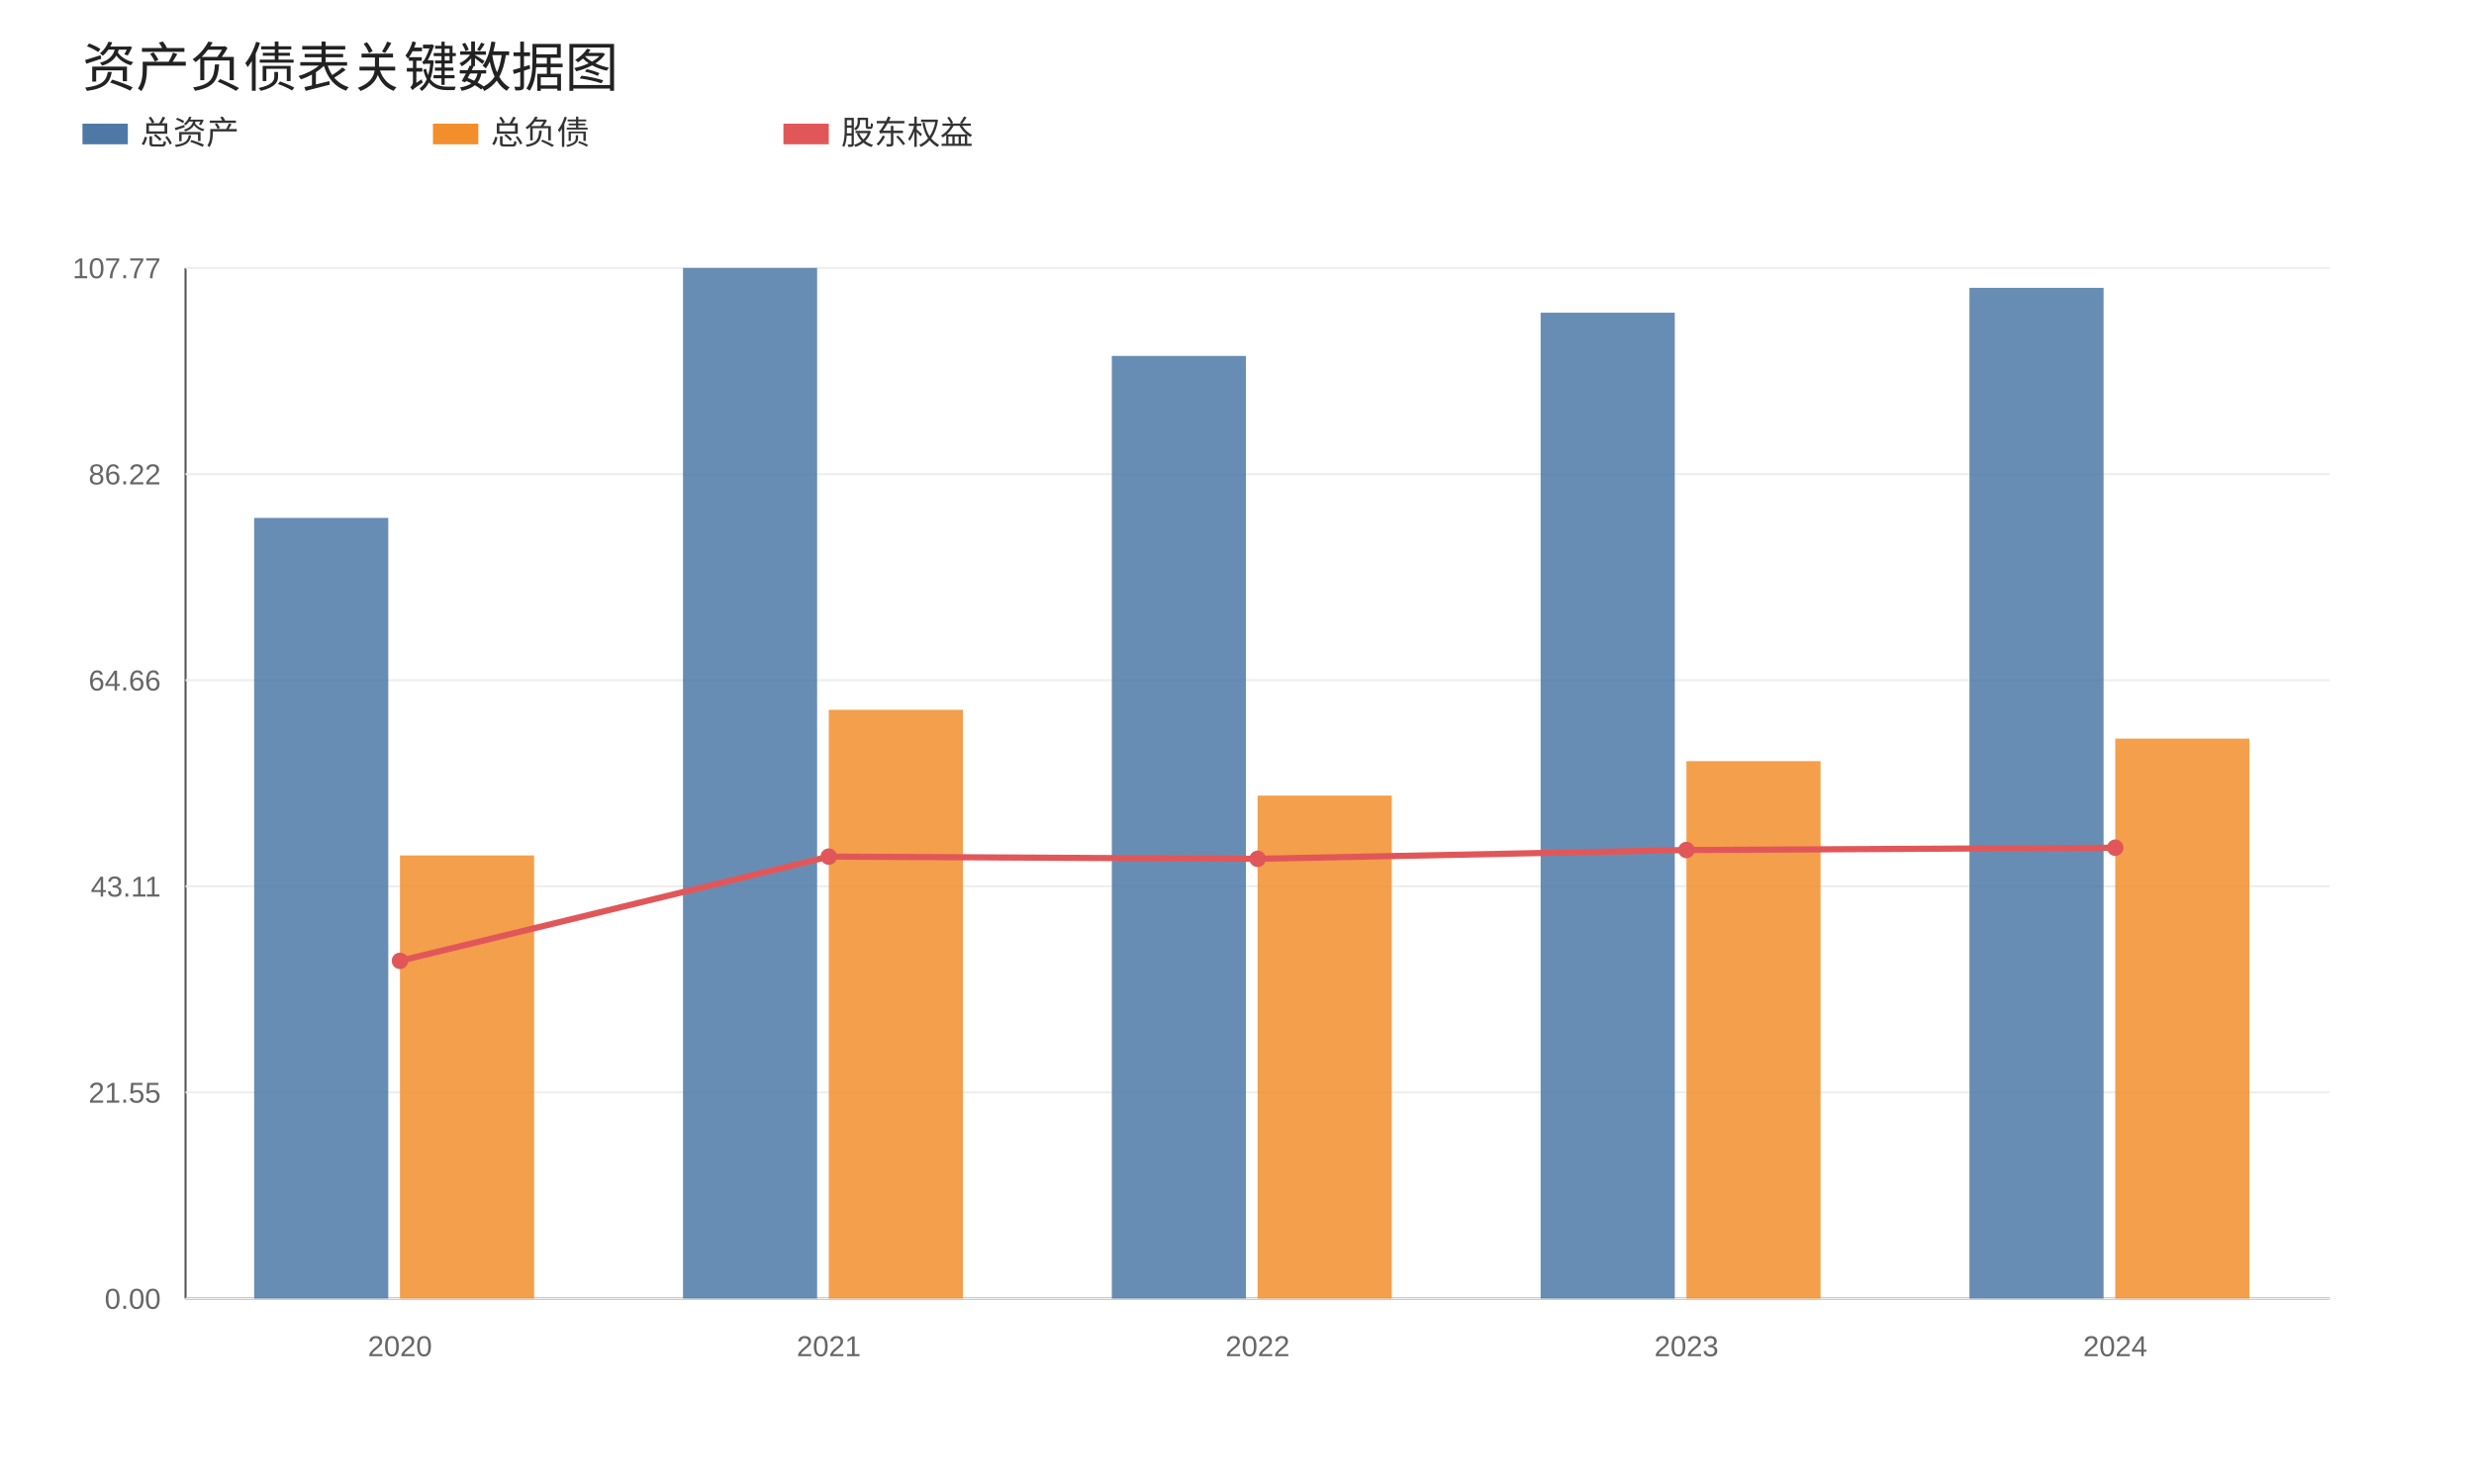
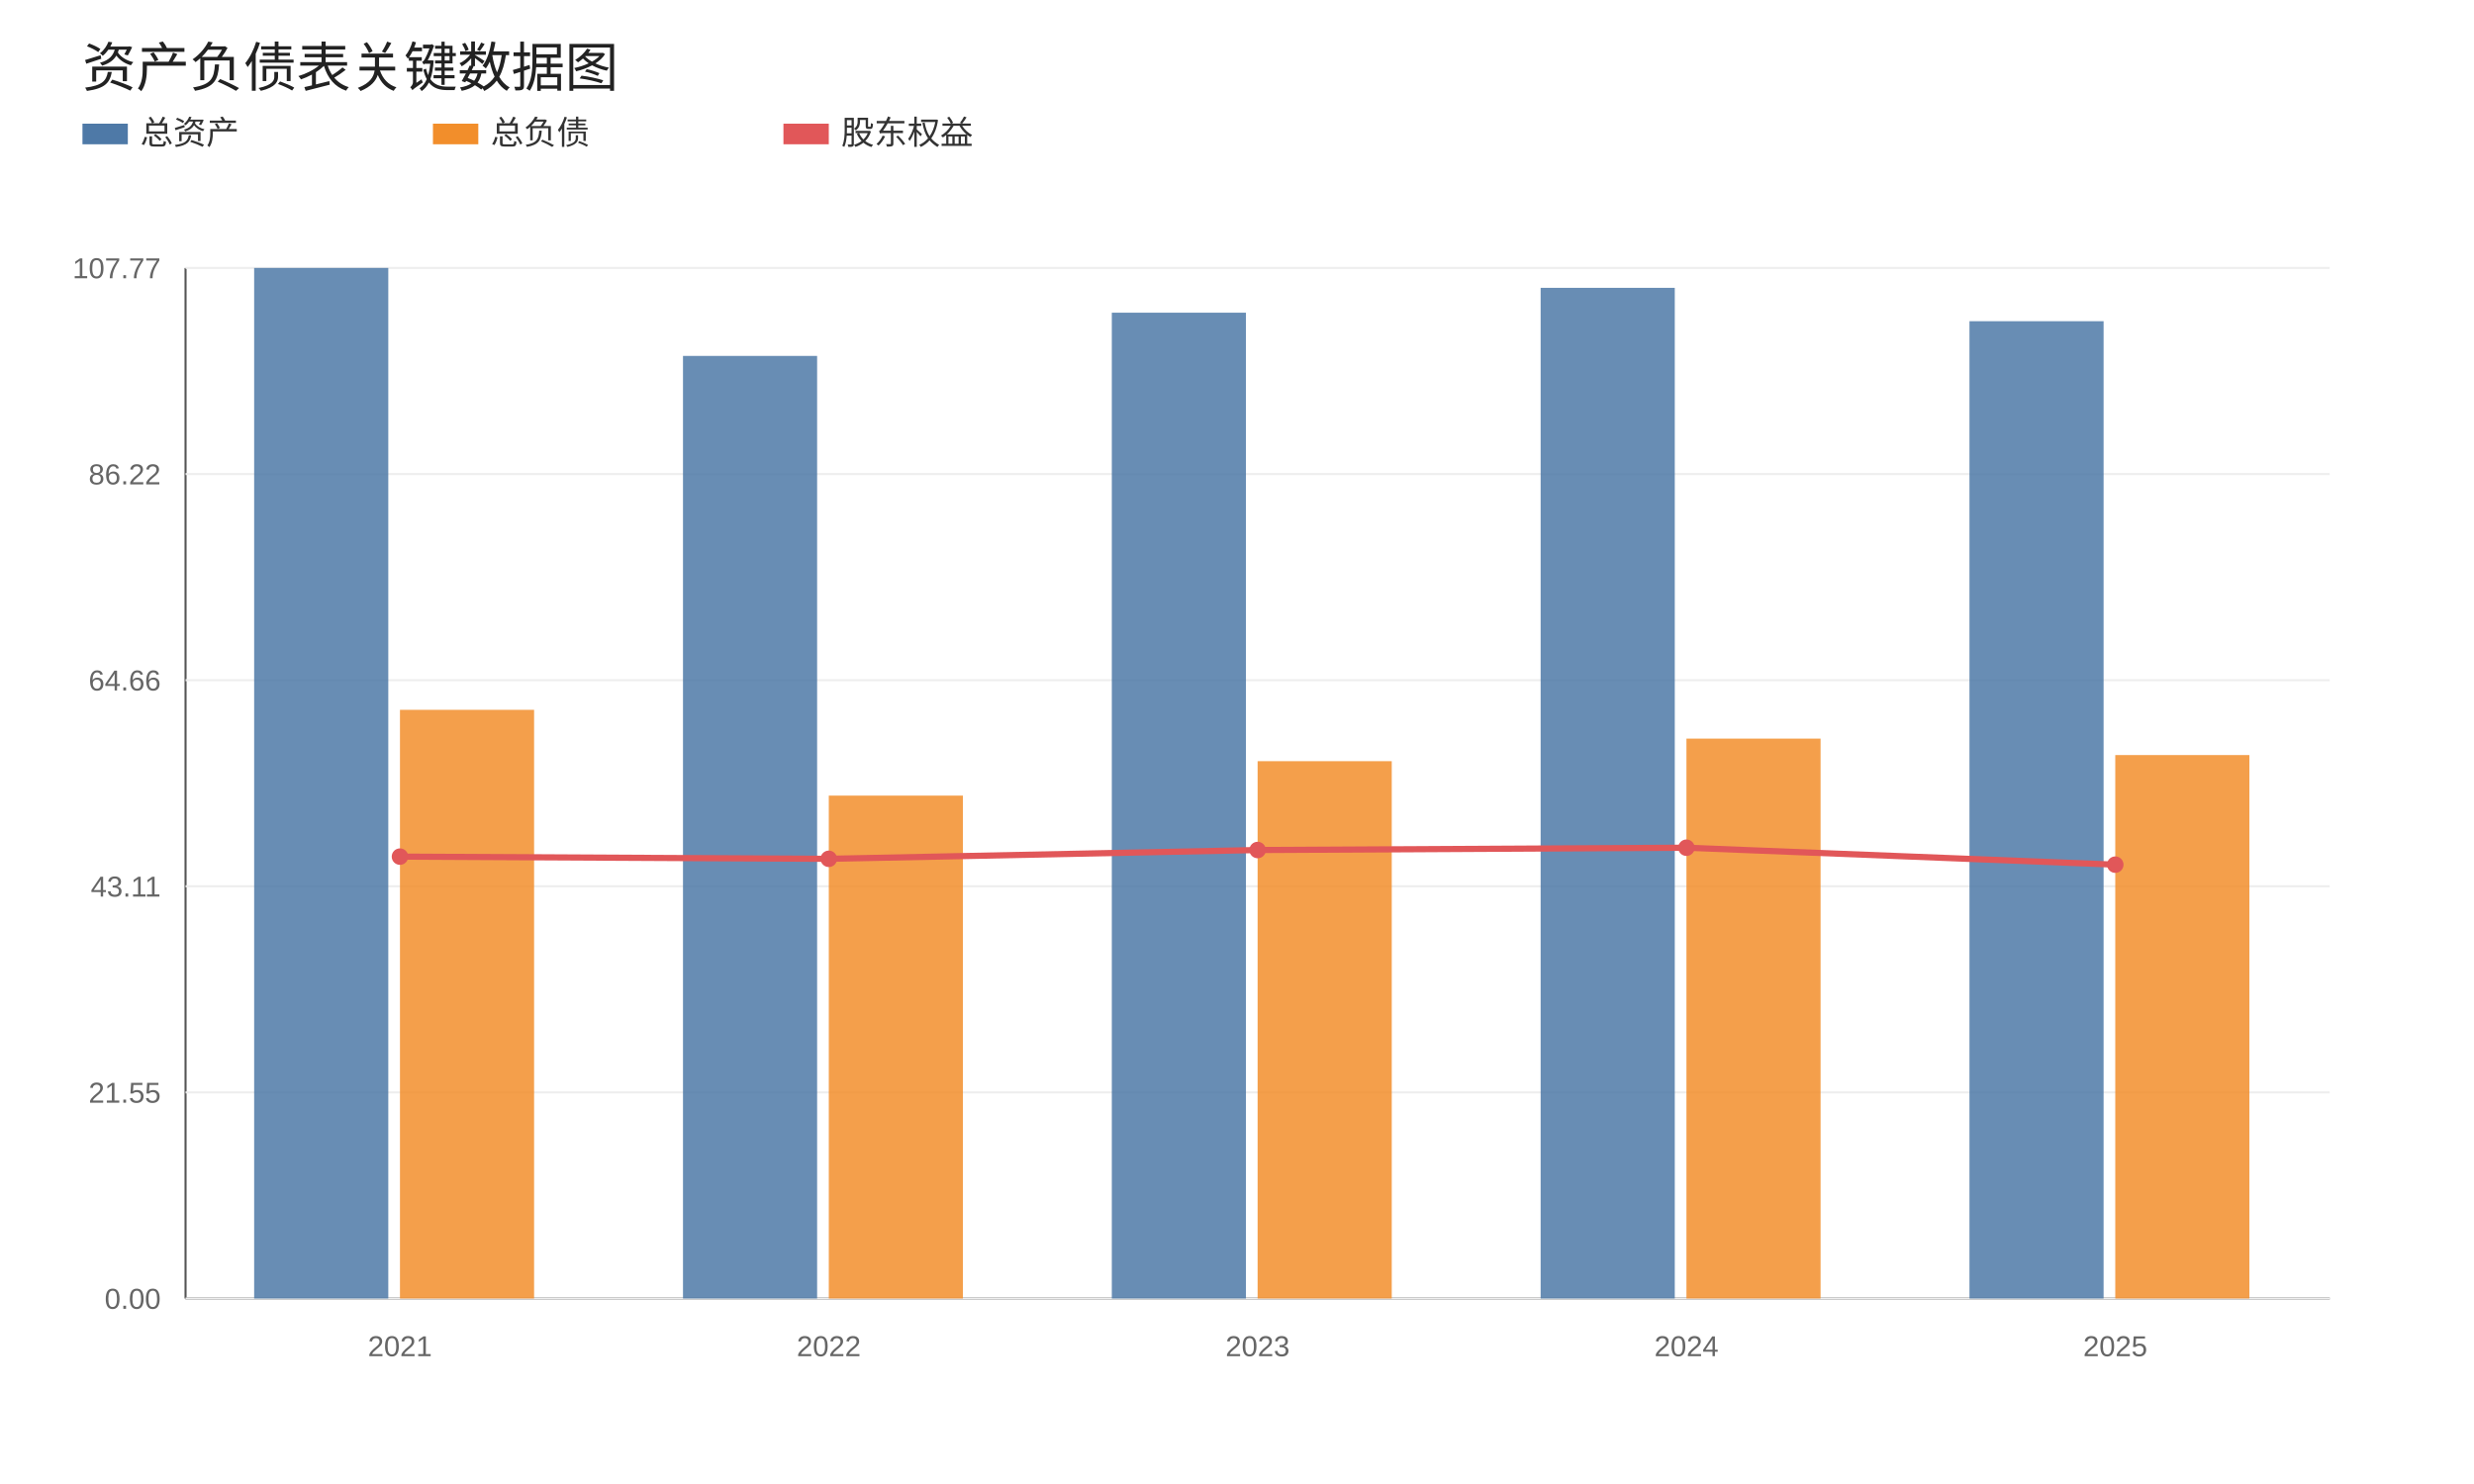
<svg xmlns="http://www.w3.org/2000/svg" width="1200" height="720" viewBox="0 0 1200 720">
  <rect x="0" y="0" width="100%" height="100%" fill="#ffffff" />
  <text x="40" y="42" font-size="26" font-family="Arial, PingFang SC, Microsoft YaHei, sans-serif" fill="#222">资产负债表关键数据图</text>
  <rect x="40" y="60" width="22" height="10" fill="#4E79A7" />
  <text x="68" y="70" font-size="16" font-family="Arial, PingFang SC, Microsoft YaHei, sans-serif" fill="#333">总资产</text>
  <rect x="210" y="60" width="22" height="10" fill="#F28E2B" />
  <text x="238" y="70" font-size="16" font-family="Arial, PingFang SC, Microsoft YaHei, sans-serif" fill="#333">总负债</text>
  <rect x="380" y="60" width="22" height="10" fill="#E15759" />
  <text x="408" y="70" font-size="16" font-family="Arial, PingFang SC, Microsoft YaHei, sans-serif" fill="#333">股东权益</text>
  <line x1="90" y1="130" x2="90" y2="630" stroke="#555" stroke-width="1" />
  <line x1="90" y1="630.0" x2="1130" y2="630.0" stroke="#555" stroke-width="1" />
  <line x1="90" y1="630.0" x2="1130" y2="630.0" stroke="#eee" stroke-width="1" />
  <text x="78" y="635.0" text-anchor="end" font-size="14" font-family="Arial, PingFang SC, Microsoft YaHei, sans-serif" fill="#666">0.00</text>
  <line x1="90" y1="530.0" x2="1130" y2="530.0" stroke="#eee" stroke-width="1" />
  <text x="78" y="535.0" text-anchor="end" font-size="14" font-family="Arial, PingFang SC, Microsoft YaHei, sans-serif" fill="#666">21.55</text>
  <line x1="90" y1="430" x2="1130" y2="430" stroke="#eee" stroke-width="1" />
  <text x="78" y="435" text-anchor="end" font-size="14" font-family="Arial, PingFang SC, Microsoft YaHei, sans-serif" fill="#666">43.11</text>
  <line x1="90" y1="330" x2="1130" y2="330" stroke="#eee" stroke-width="1" />
  <text x="78" y="335" text-anchor="end" font-size="14" font-family="Arial, PingFang SC, Microsoft YaHei, sans-serif" fill="#666">64.66</text>
  <line x1="90" y1="230.0" x2="1130" y2="230.0" stroke="#eee" stroke-width="1" />
  <text x="78" y="235.0" text-anchor="end" font-size="14" font-family="Arial, PingFang SC, Microsoft YaHei, sans-serif" fill="#666">86.22</text>
  <line x1="90" y1="130" x2="1130" y2="130" stroke="#eee" stroke-width="1" />
  <text x="78" y="135" text-anchor="end" font-size="14" font-family="Arial, PingFang SC, Microsoft YaHei, sans-serif" fill="#666">107.77</text>
-   <text x="194.0" y="658" text-anchor="middle" font-size="14" font-family="Arial, PingFang SC, Microsoft YaHei, sans-serif" fill="#666">2020</text>
-   <text x="402.0" y="658" text-anchor="middle" font-size="14" font-family="Arial, PingFang SC, Microsoft YaHei, sans-serif" fill="#666">2021</text>
-   <text x="610.0" y="658" text-anchor="middle" font-size="14" font-family="Arial, PingFang SC, Microsoft YaHei, sans-serif" fill="#666">2022</text>
-   <text x="818.0" y="658" text-anchor="middle" font-size="14" font-family="Arial, PingFang SC, Microsoft YaHei, sans-serif" fill="#666">2023</text>
-   <text x="1026.0" y="658" text-anchor="middle" font-size="14" font-family="Arial, PingFang SC, Microsoft YaHei, sans-serif" fill="#666">2024</text>
-   <rect x="123.28" y="251.28" width="65.06" height="378.72" fill="#4E79A7" opacity="0.85" />
-   <rect x="331.28" y="130.00" width="65.06" height="500.00" fill="#4E79A7" opacity="0.85" />
-   <rect x="539.28" y="172.68" width="65.06" height="457.32" fill="#4E79A7" opacity="0.85" />
-   <rect x="747.28" y="151.71" width="65.06" height="478.29" fill="#4E79A7" opacity="0.85" />
-   <rect x="955.28" y="139.65" width="65.06" height="490.35" fill="#4E79A7" opacity="0.85" />
-   <rect x="194.00" y="415.05" width="65.06" height="214.95" fill="#F28E2B" opacity="0.85" />
-   <rect x="402.00" y="344.39" width="65.06" height="285.61" fill="#F28E2B" opacity="0.85" />
-   <rect x="610.00" y="386.01" width="65.06" height="243.99" fill="#F28E2B" opacity="0.85" />
-   <rect x="818.00" y="369.31" width="65.06" height="260.69" fill="#F28E2B" opacity="0.85" />
-   <rect x="1026.00" y="358.36" width="65.06" height="271.64" fill="#F28E2B" opacity="0.85" />
-   <polyline fill="none" stroke="#E15759" stroke-width="3" points="194.00,466.18 402.00,415.61 610.00,416.68 818.00,412.41 1026.00,411.29" />
-   <circle cx="194.00" cy="466.18" r="4" fill="#E15759" />
-   <circle cx="402.00" cy="415.61" r="4" fill="#E15759" />
-   <circle cx="610.00" cy="416.68" r="4" fill="#E15759" />
-   <circle cx="818.00" cy="412.41" r="4" fill="#E15759" />
-   <circle cx="1026.00" cy="411.29" r="4" fill="#E15759" />
+   <text x="194.0" y="658" text-anchor="middle" font-size="14" font-family="Arial, PingFang SC, Microsoft YaHei, sans-serif" fill="#666">2021</text>
+   <text x="402.0" y="658" text-anchor="middle" font-size="14" font-family="Arial, PingFang SC, Microsoft YaHei, sans-serif" fill="#666">2022</text>
+   <text x="610.0" y="658" text-anchor="middle" font-size="14" font-family="Arial, PingFang SC, Microsoft YaHei, sans-serif" fill="#666">2023</text>
+   <text x="818.0" y="658" text-anchor="middle" font-size="14" font-family="Arial, PingFang SC, Microsoft YaHei, sans-serif" fill="#666">2024</text>
+   <text x="1026.0" y="658" text-anchor="middle" font-size="14" font-family="Arial, PingFang SC, Microsoft YaHei, sans-serif" fill="#666">2025</text>
+   <rect x="123.28" y="130.00" width="65.06" height="500.00" fill="#4E79A7" opacity="0.85" />
+   <rect x="331.28" y="172.68" width="65.06" height="457.32" fill="#4E79A7" opacity="0.85" />
+   <rect x="539.28" y="151.71" width="65.06" height="478.29" fill="#4E79A7" opacity="0.85" />
+   <rect x="747.28" y="139.65" width="65.06" height="490.35" fill="#4E79A7" opacity="0.85" />
+   <rect x="955.28" y="155.84" width="65.06" height="474.16" fill="#4E79A7" opacity="0.85" />
+   <rect x="194.00" y="344.39" width="65.06" height="285.61" fill="#F28E2B" opacity="0.85" />
+   <rect x="402.00" y="386.01" width="65.06" height="243.99" fill="#F28E2B" opacity="0.85" />
+   <rect x="610.00" y="369.31" width="65.06" height="260.69" fill="#F28E2B" opacity="0.85" />
+   <rect x="818.00" y="358.36" width="65.06" height="271.64" fill="#F28E2B" opacity="0.85" />
+   <rect x="1026.00" y="366.34" width="65.06" height="263.66" fill="#F28E2B" opacity="0.85" />
+   <polyline fill="none" stroke="#E15759" stroke-width="3" points="194.00,415.61 402.00,416.68 610.00,412.41 818.00,411.29 1026.00,419.51" />
+   <circle cx="194.00" cy="415.61" r="4" fill="#E15759" />
+   <circle cx="402.00" cy="416.68" r="4" fill="#E15759" />
+   <circle cx="610.00" cy="412.41" r="4" fill="#E15759" />
+   <circle cx="818.00" cy="411.29" r="4" fill="#E15759" />
+   <circle cx="1026.00" cy="419.51" r="4" fill="#E15759" />
</svg>
